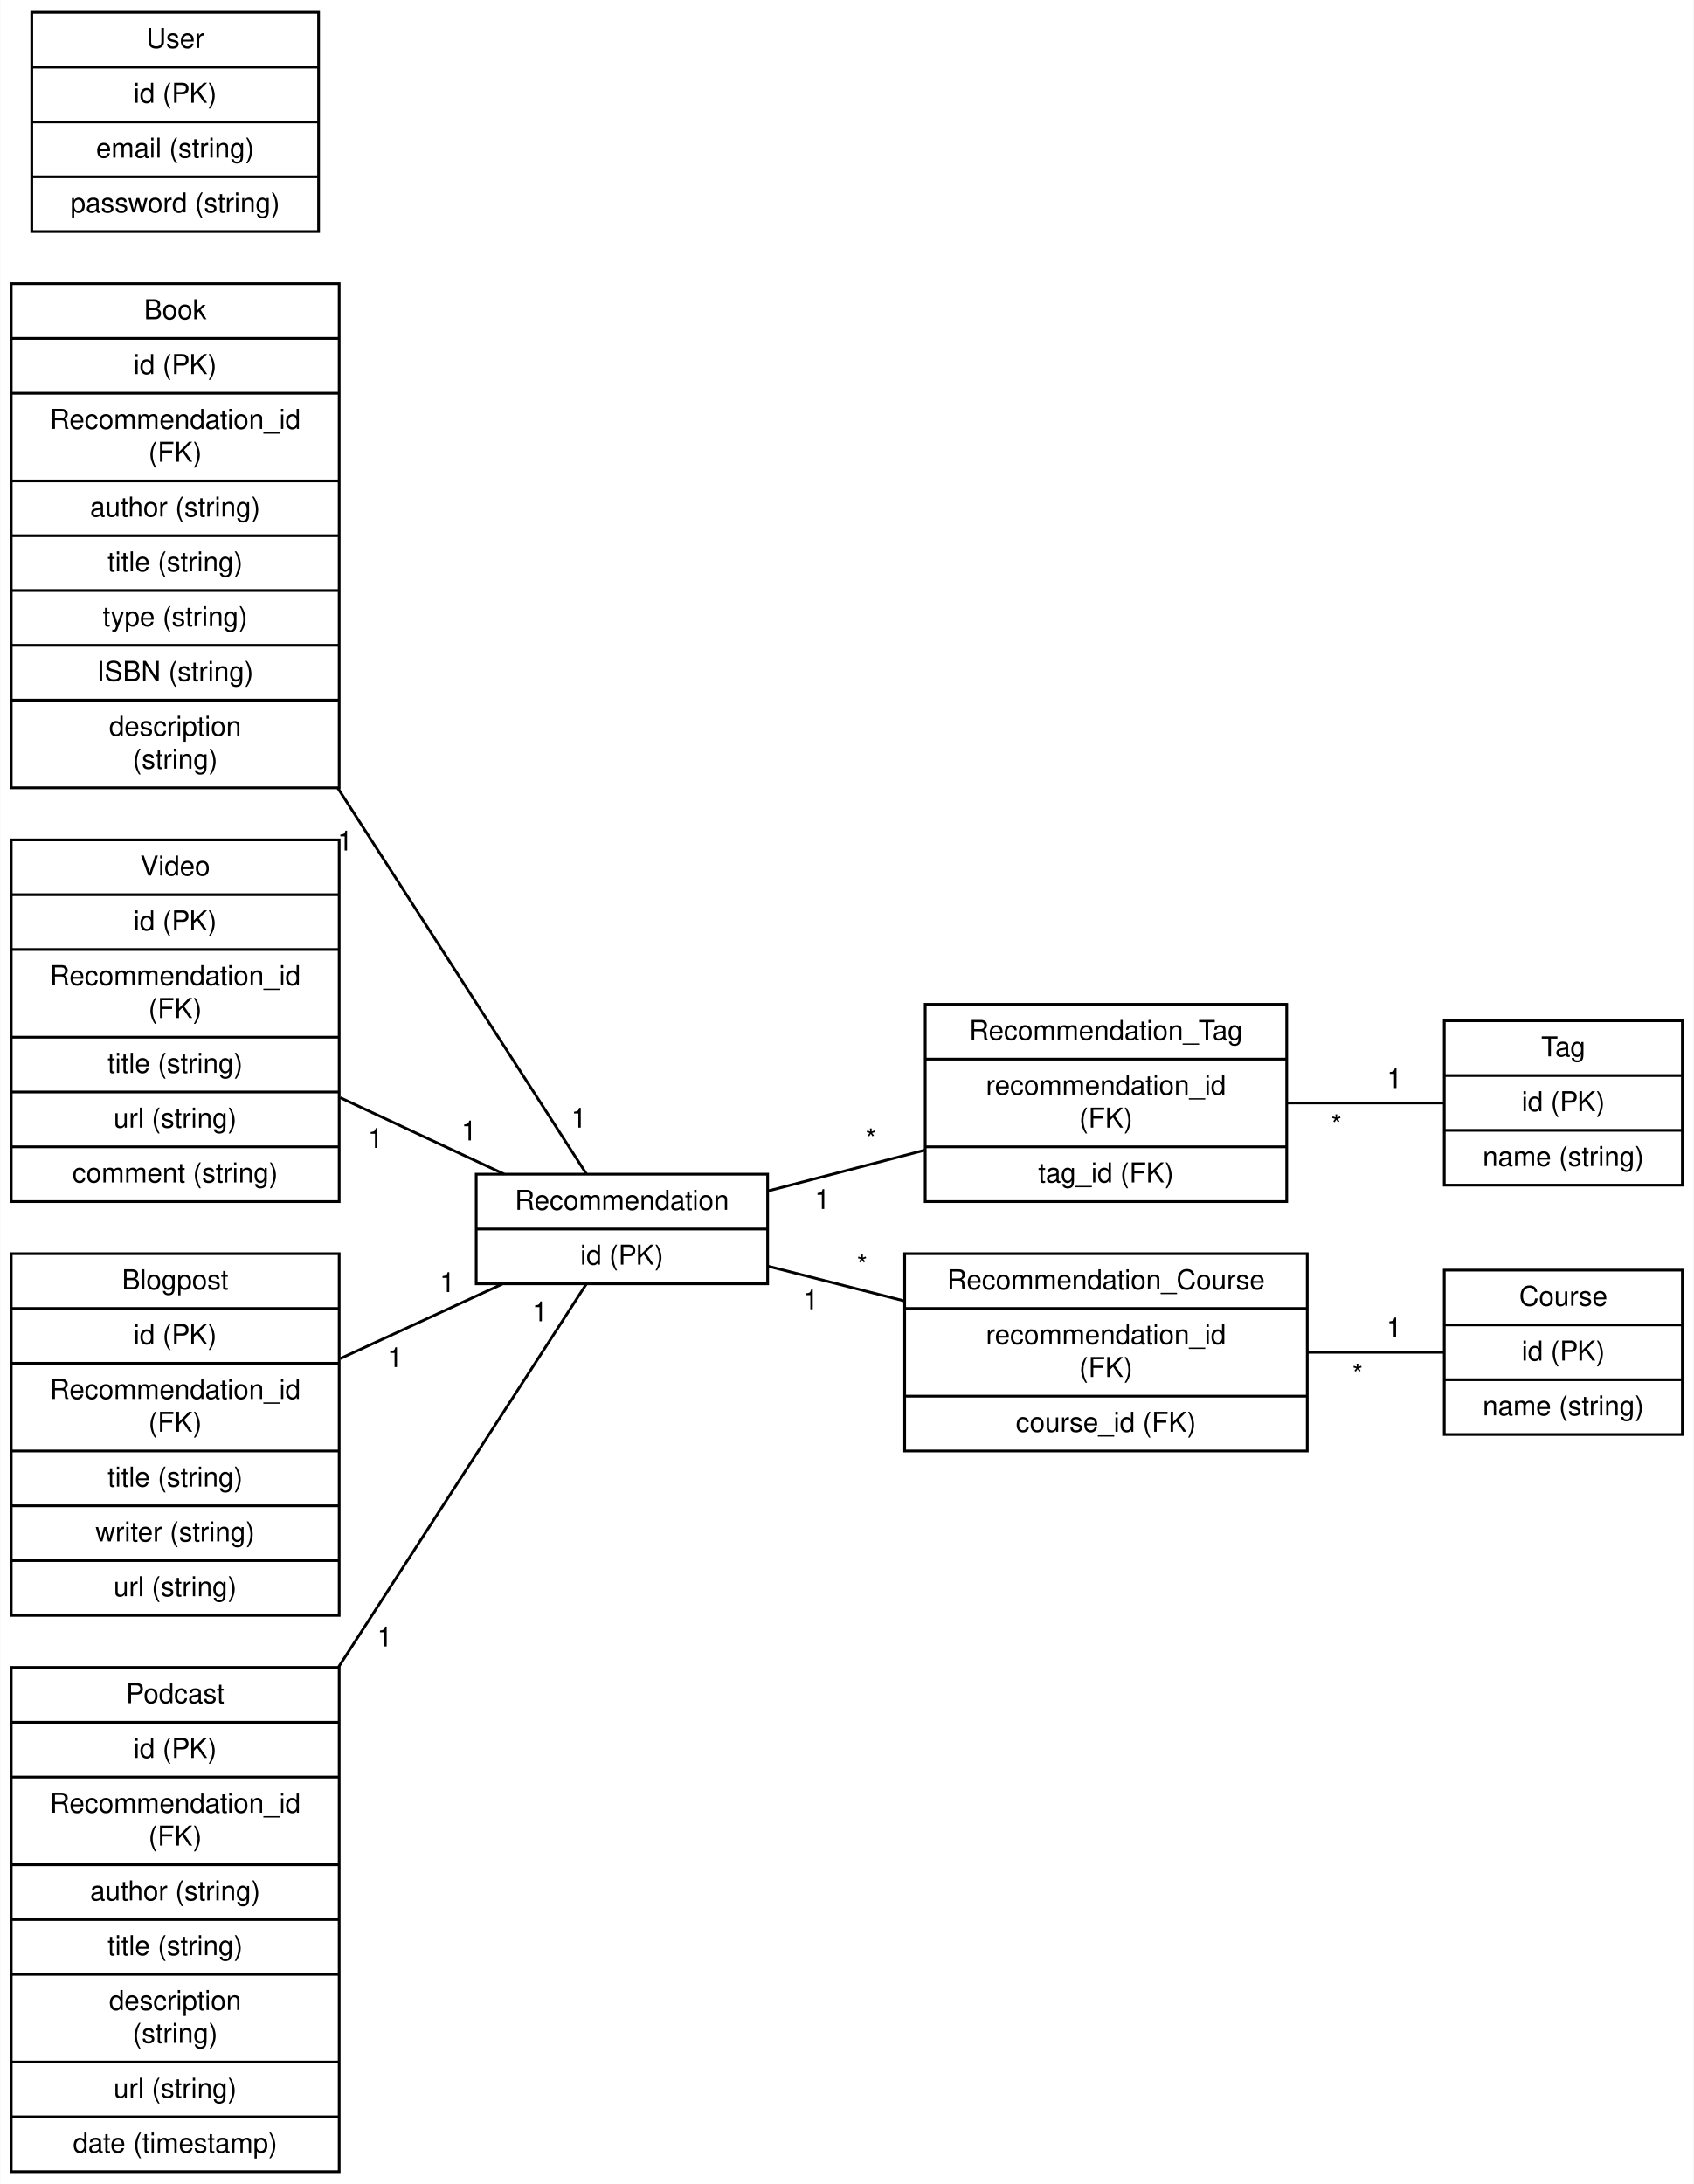
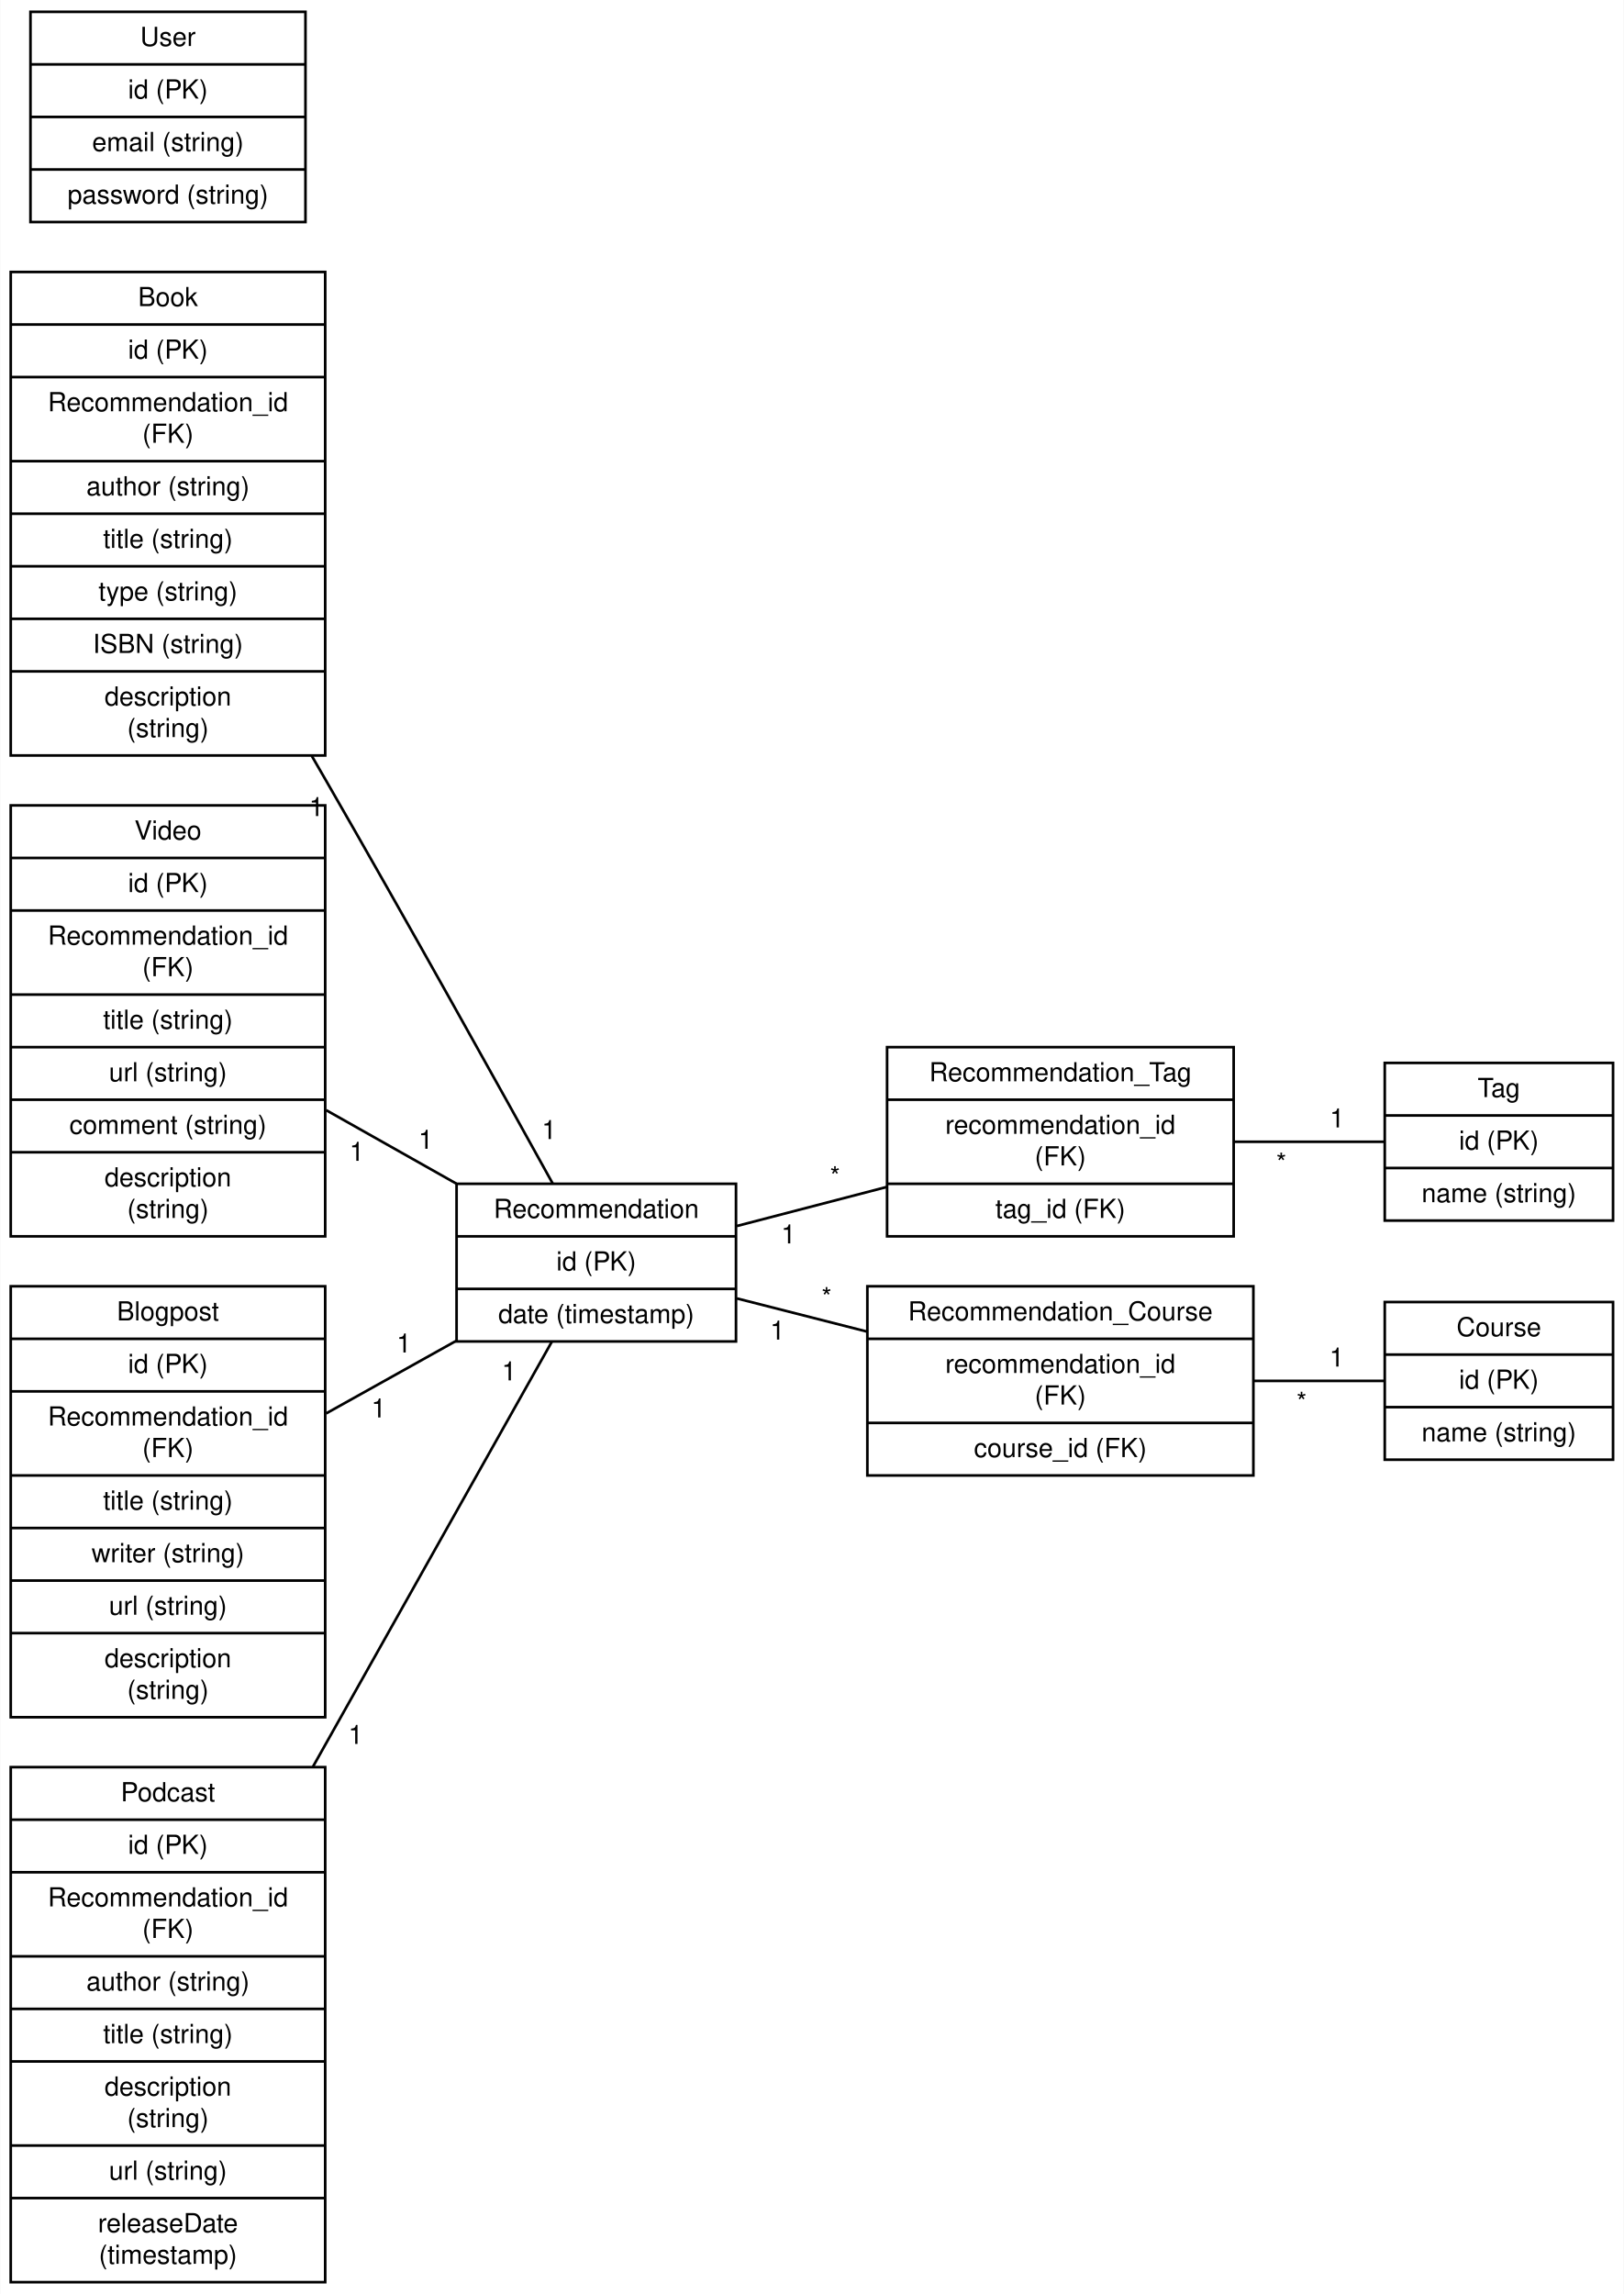
- <svg xmlns="http://www.w3.org/2000/svg" width="618pt" height="797pt" viewBox="0.00 0.00 617.83 797.00">
-   <g id="graph0" class="graph" transform="scale(1 1) rotate(0) translate(4 793)">
-     <polygon fill="#ffffff" stroke="transparent" points="-4,4 -4,-793 613.829,-793 613.829,4 -4,4" />
+ <svg xmlns="http://www.w3.org/2000/svg" width="618pt" height="873pt" viewBox="0.00 0.00 617.83 873.00">
+   <g id="graph0" class="graph" transform="scale(1 1) rotate(0) translate(4 869)">
+     <polygon fill="#ffffff" stroke="transparent" points="-4,4 -4,-869 613.829,-869 613.829,4 -4,4" />
    <g id="node1" class="node">
-       <polygon fill="none" stroke="#000000" points="169.684,-324.5 169.684,-364.5 276.031,-364.5 276.031,-324.5 169.684,-324.5" />
-       <text text-anchor="middle" x="222.857" y="-351.5" font-family="Helvetica,sans-Serif" font-size="10.00" fill="#000000">Recommendation</text>
-       <polyline fill="none" stroke="#000000" points="169.684,-344.5 276.031,-344.5 " />
-       <text text-anchor="middle" x="222.857" y="-331.5" font-family="Helvetica,sans-Serif" font-size="10.00" fill="#000000">id (PK)</text>
+       <polygon fill="none" stroke="#000000" points="169.684,-358.5 169.684,-418.5 276.031,-418.5 276.031,-358.5 169.684,-358.5" />
+       <text text-anchor="middle" x="222.857" y="-405.5" font-family="Helvetica,sans-Serif" font-size="10.00" fill="#000000">Recommendation</text>
+       <polyline fill="none" stroke="#000000" points="169.684,-398.5 276.031,-398.5 " />
+       <text text-anchor="middle" x="222.857" y="-385.5" font-family="Helvetica,sans-Serif" font-size="10.00" fill="#000000">id (PK) </text>
+       <polyline fill="none" stroke="#000000" points="169.684,-378.5 276.031,-378.5 " />
+       <text text-anchor="middle" x="222.857" y="-365.5" font-family="Helvetica,sans-Serif" font-size="10.00" fill="#000000">date (timestamp)</text>
    </g>
    <g id="node9" class="node">
-       <polygon fill="none" stroke="#000000" points="333.53,-354.5 333.53,-426.5 465.442,-426.5 465.442,-354.5 333.53,-354.5" />
-       <text text-anchor="middle" x="399.486" y="-413.5" font-family="Helvetica,sans-Serif" font-size="10.00" fill="#000000">Recommendation_Tag </text>
-       <polyline fill="none" stroke="#000000" points="333.53,-406.5 465.442,-406.5 " />
-       <text text-anchor="middle" x="399.486" y="-393.5" font-family="Helvetica,sans-Serif" font-size="10.00" fill="#000000">recommendation_id</text>
-       <text text-anchor="middle" x="399.486" y="-381.5" font-family="Helvetica,sans-Serif" font-size="10.00" fill="#000000">(FK)</text>
-       <polyline fill="none" stroke="#000000" points="333.53,-374.5 465.442,-374.5 " />
-       <text text-anchor="middle" x="399.486" y="-361.5" font-family="Helvetica,sans-Serif" font-size="10.00" fill="#000000">tag_id (FK)</text>
+       <polygon fill="none" stroke="#000000" points="333.53,-398.5 333.53,-470.5 465.442,-470.5 465.442,-398.5 333.53,-398.5" />
+       <text text-anchor="middle" x="399.486" y="-457.5" font-family="Helvetica,sans-Serif" font-size="10.00" fill="#000000">Recommendation_Tag </text>
+       <polyline fill="none" stroke="#000000" points="333.53,-450.5 465.442,-450.5 " />
+       <text text-anchor="middle" x="399.486" y="-437.5" font-family="Helvetica,sans-Serif" font-size="10.00" fill="#000000">recommendation_id</text>
+       <text text-anchor="middle" x="399.486" y="-425.5" font-family="Helvetica,sans-Serif" font-size="10.00" fill="#000000">(FK)</text>
+       <polyline fill="none" stroke="#000000" points="333.53,-418.5 465.442,-418.5 " />
+       <text text-anchor="middle" x="399.486" y="-405.5" font-family="Helvetica,sans-Serif" font-size="10.00" fill="#000000">tag_id (FK)</text>
    </g>
    <g id="edge5" class="edge">
-       <path fill="none" stroke="#000000" d="M276.331,-358.426C294.303,-363.107 314.567,-368.384 333.391,-373.287" />
-       <text text-anchor="middle" x="313.72" y="-373.898" font-family="Helvetica,sans-Serif" font-size="10.00" fill="#000000">*</text>
-       <text text-anchor="middle" x="296.002" y="-351.815" font-family="Helvetica,sans-Serif" font-size="10.00" fill="#000000">1</text>
+       <path fill="none" stroke="#000000" d="M276.331,-402.426C294.303,-407.107 314.567,-412.384 333.391,-417.287" />
+       <text text-anchor="middle" x="313.72" y="-417.898" font-family="Helvetica,sans-Serif" font-size="10.00" fill="#000000">*</text>
+       <text text-anchor="middle" x="296.002" y="-395.815" font-family="Helvetica,sans-Serif" font-size="10.00" fill="#000000">1</text>
    </g>
    <g id="node10" class="node">
-       <polygon fill="none" stroke="#000000" points="326.031,-263.5 326.031,-335.5 472.941,-335.5 472.941,-263.5 326.031,-263.5" />
-       <text text-anchor="middle" x="399.486" y="-322.5" font-family="Helvetica,sans-Serif" font-size="10.00" fill="#000000">Recommendation_Course </text>
-       <polyline fill="none" stroke="#000000" points="326.031,-315.5 472.941,-315.5 " />
-       <text text-anchor="middle" x="399.486" y="-302.5" font-family="Helvetica,sans-Serif" font-size="10.00" fill="#000000">recommendation_id</text>
-       <text text-anchor="middle" x="399.486" y="-290.5" font-family="Helvetica,sans-Serif" font-size="10.00" fill="#000000">(FK)</text>
-       <polyline fill="none" stroke="#000000" points="326.031,-283.5 472.941,-283.5 " />
-       <text text-anchor="middle" x="399.486" y="-270.5" font-family="Helvetica,sans-Serif" font-size="10.00" fill="#000000">course_id (FK)</text>
+       <polygon fill="none" stroke="#000000" points="326.031,-307.5 326.031,-379.5 472.941,-379.5 472.941,-307.5 326.031,-307.5" />
+       <text text-anchor="middle" x="399.486" y="-366.5" font-family="Helvetica,sans-Serif" font-size="10.00" fill="#000000">Recommendation_Course </text>
+       <polyline fill="none" stroke="#000000" points="326.031,-359.5 472.941,-359.5 " />
+       <text text-anchor="middle" x="399.486" y="-346.5" font-family="Helvetica,sans-Serif" font-size="10.00" fill="#000000">recommendation_id</text>
+       <text text-anchor="middle" x="399.486" y="-334.5" font-family="Helvetica,sans-Serif" font-size="10.00" fill="#000000">(FK)</text>
+       <polyline fill="none" stroke="#000000" points="326.031,-327.5 472.941,-327.5 " />
+       <text text-anchor="middle" x="399.486" y="-314.5" font-family="Helvetica,sans-Serif" font-size="10.00" fill="#000000">course_id (FK)</text>
    </g>
    <g id="edge7" class="edge">
-       <path fill="none" stroke="#000000" d="M276.331,-330.876C291.968,-326.893 309.34,-322.467 325.988,-318.225" />
-       <text text-anchor="middle" x="310.51" y="-327.891" font-family="Helvetica,sans-Serif" font-size="10.00" fill="#000000">*</text>
-       <text text-anchor="middle" x="291.81" y="-315.211" font-family="Helvetica,sans-Serif" font-size="10.00" fill="#000000">1</text>
+       <path fill="none" stroke="#000000" d="M276.331,-374.876C291.968,-370.893 309.34,-366.467 325.988,-362.225" />
+       <text text-anchor="middle" x="310.51" y="-371.891" font-family="Helvetica,sans-Serif" font-size="10.00" fill="#000000">*</text>
+       <text text-anchor="middle" x="291.81" y="-359.211" font-family="Helvetica,sans-Serif" font-size="10.00" fill="#000000">1</text>
    </g>
    <g id="node2" class="node">
-       <polygon fill="none" stroke="#000000" points="522.941,-360.5 522.941,-420.5 609.829,-420.5 609.829,-360.5 522.941,-360.5" />
-       <text text-anchor="middle" x="566.385" y="-407.5" font-family="Helvetica,sans-Serif" font-size="10.00" fill="#000000">Tag</text>
-       <polyline fill="none" stroke="#000000" points="522.941,-400.5 609.829,-400.5 " />
-       <text text-anchor="middle" x="566.385" y="-387.5" font-family="Helvetica,sans-Serif" font-size="10.00" fill="#000000">id (PK) </text>
-       <polyline fill="none" stroke="#000000" points="522.941,-380.5 609.829,-380.5 " />
-       <text text-anchor="middle" x="566.385" y="-367.5" font-family="Helvetica,sans-Serif" font-size="10.00" fill="#000000">name (string)</text>
+       <polygon fill="none" stroke="#000000" points="522.941,-404.5 522.941,-464.5 609.829,-464.5 609.829,-404.5 522.941,-404.5" />
+       <text text-anchor="middle" x="566.385" y="-451.5" font-family="Helvetica,sans-Serif" font-size="10.00" fill="#000000">Tag</text>
+       <polyline fill="none" stroke="#000000" points="522.941,-444.5 609.829,-444.5 " />
+       <text text-anchor="middle" x="566.385" y="-431.5" font-family="Helvetica,sans-Serif" font-size="10.00" fill="#000000">id (PK) </text>
+       <polyline fill="none" stroke="#000000" points="522.941,-424.5 609.829,-424.5 " />
+       <text text-anchor="middle" x="566.385" y="-411.5" font-family="Helvetica,sans-Serif" font-size="10.00" fill="#000000">name (string)</text>
    </g>
    <g id="node3" class="node">
-       <polygon fill="none" stroke="#000000" points="522.941,-269.5 522.941,-329.5 609.829,-329.5 609.829,-269.5 522.941,-269.5" />
-       <text text-anchor="middle" x="566.385" y="-316.5" font-family="Helvetica,sans-Serif" font-size="10.00" fill="#000000">Course</text>
-       <polyline fill="none" stroke="#000000" points="522.941,-309.5 609.829,-309.5 " />
-       <text text-anchor="middle" x="566.385" y="-296.5" font-family="Helvetica,sans-Serif" font-size="10.00" fill="#000000">id (PK) </text>
-       <polyline fill="none" stroke="#000000" points="522.941,-289.5 609.829,-289.5 " />
-       <text text-anchor="middle" x="566.385" y="-276.5" font-family="Helvetica,sans-Serif" font-size="10.00" fill="#000000">name (string)</text>
+       <polygon fill="none" stroke="#000000" points="522.941,-313.5 522.941,-373.5 609.829,-373.5 609.829,-313.5 522.941,-313.5" />
+       <text text-anchor="middle" x="566.385" y="-360.5" font-family="Helvetica,sans-Serif" font-size="10.00" fill="#000000">Course</text>
+       <polyline fill="none" stroke="#000000" points="522.941,-353.5 609.829,-353.5 " />
+       <text text-anchor="middle" x="566.385" y="-340.5" font-family="Helvetica,sans-Serif" font-size="10.00" fill="#000000">id (PK) </text>
+       <polyline fill="none" stroke="#000000" points="522.941,-333.5 609.829,-333.5 " />
+       <text text-anchor="middle" x="566.385" y="-320.5" font-family="Helvetica,sans-Serif" font-size="10.00" fill="#000000">name (string)</text>
    </g>
    <g id="node4" class="node">
-       <polygon fill="none" stroke="#000000" points="0,-505.5 0,-689.5 119.684,-689.5 119.684,-505.5 0,-505.5" />
-       <text text-anchor="middle" x="59.842" y="-676.5" font-family="Helvetica,sans-Serif" font-size="10.00" fill="#000000">Book</text>
-       <polyline fill="none" stroke="#000000" points="0,-669.5 119.684,-669.5 " />
-       <text text-anchor="middle" x="59.842" y="-656.5" font-family="Helvetica,sans-Serif" font-size="10.00" fill="#000000">id (PK) </text>
-       <polyline fill="none" stroke="#000000" points="0,-649.5 119.684,-649.5 " />
-       <text text-anchor="middle" x="59.842" y="-636.5" font-family="Helvetica,sans-Serif" font-size="10.00" fill="#000000">Recommendation_id</text>
-       <text text-anchor="middle" x="59.842" y="-624.5" font-family="Helvetica,sans-Serif" font-size="10.00" fill="#000000">(FK) </text>
-       <polyline fill="none" stroke="#000000" points="0,-617.5 119.684,-617.5 " />
-       <text text-anchor="middle" x="59.842" y="-604.5" font-family="Helvetica,sans-Serif" font-size="10.00" fill="#000000">author (string) </text>
-       <polyline fill="none" stroke="#000000" points="0,-597.5 119.684,-597.5 " />
-       <text text-anchor="middle" x="59.842" y="-584.5" font-family="Helvetica,sans-Serif" font-size="10.00" fill="#000000">title (string) </text>
-       <polyline fill="none" stroke="#000000" points="0,-577.5 119.684,-577.5 " />
-       <text text-anchor="middle" x="59.842" y="-564.5" font-family="Helvetica,sans-Serif" font-size="10.00" fill="#000000">type (string) </text>
-       <polyline fill="none" stroke="#000000" points="0,-557.5 119.684,-557.5 " />
-       <text text-anchor="middle" x="59.842" y="-544.5" font-family="Helvetica,sans-Serif" font-size="10.00" fill="#000000">ISBN (string) </text>
-       <polyline fill="none" stroke="#000000" points="0,-537.5 119.684,-537.5 " />
-       <text text-anchor="middle" x="59.842" y="-524.5" font-family="Helvetica,sans-Serif" font-size="10.00" fill="#000000">description</text>
-       <text text-anchor="middle" x="59.842" y="-512.5" font-family="Helvetica,sans-Serif" font-size="10.00" fill="#000000">(string)</text>
+       <polygon fill="none" stroke="#000000" points="0,-581.5 0,-765.5 119.684,-765.5 119.684,-581.5 0,-581.5" />
+       <text text-anchor="middle" x="59.842" y="-752.5" font-family="Helvetica,sans-Serif" font-size="10.00" fill="#000000">Book</text>
+       <polyline fill="none" stroke="#000000" points="0,-745.5 119.684,-745.5 " />
+       <text text-anchor="middle" x="59.842" y="-732.5" font-family="Helvetica,sans-Serif" font-size="10.00" fill="#000000">id (PK) </text>
+       <polyline fill="none" stroke="#000000" points="0,-725.5 119.684,-725.5 " />
+       <text text-anchor="middle" x="59.842" y="-712.5" font-family="Helvetica,sans-Serif" font-size="10.00" fill="#000000">Recommendation_id</text>
+       <text text-anchor="middle" x="59.842" y="-700.5" font-family="Helvetica,sans-Serif" font-size="10.00" fill="#000000">(FK) </text>
+       <polyline fill="none" stroke="#000000" points="0,-693.5 119.684,-693.5 " />
+       <text text-anchor="middle" x="59.842" y="-680.5" font-family="Helvetica,sans-Serif" font-size="10.00" fill="#000000">author (string) </text>
+       <polyline fill="none" stroke="#000000" points="0,-673.5 119.684,-673.5 " />
+       <text text-anchor="middle" x="59.842" y="-660.5" font-family="Helvetica,sans-Serif" font-size="10.00" fill="#000000">title (string) </text>
+       <polyline fill="none" stroke="#000000" points="0,-653.5 119.684,-653.5 " />
+       <text text-anchor="middle" x="59.842" y="-640.5" font-family="Helvetica,sans-Serif" font-size="10.00" fill="#000000">type (string) </text>
+       <polyline fill="none" stroke="#000000" points="0,-633.5 119.684,-633.5 " />
+       <text text-anchor="middle" x="59.842" y="-620.5" font-family="Helvetica,sans-Serif" font-size="10.00" fill="#000000">ISBN (string) </text>
+       <polyline fill="none" stroke="#000000" points="0,-613.5 119.684,-613.5 " />
+       <text text-anchor="middle" x="59.842" y="-600.5" font-family="Helvetica,sans-Serif" font-size="10.00" fill="#000000">description</text>
+       <text text-anchor="middle" x="59.842" y="-588.5" font-family="Helvetica,sans-Serif" font-size="10.00" fill="#000000">(string)</text>
    </g>
    <g id="edge1" class="edge">
-       <path fill="none" stroke="#000000" d="M119.156,-505.445C152.11,-454.3 190.305,-395.022 209.856,-364.678" />
-       <text text-anchor="middle" x="207.143" y="-381.493" font-family="Helvetica,sans-Serif" font-size="10.00" fill="#000000">1</text>
-       <text text-anchor="middle" x="121.868" y="-482.63" font-family="Helvetica,sans-Serif" font-size="10.00" fill="#000000">1</text>
+       <path fill="none" stroke="#000000" d="M114.56,-581.355C116.293,-578.371 118.004,-575.413 119.684,-572.5 150.78,-518.561 186.074,-455.12 206.278,-418.582" />
+       <text text-anchor="middle" x="204.894" y="-435.534" font-family="Helvetica,sans-Serif" font-size="10.00" fill="#000000">1</text>
+       <text text-anchor="middle" x="116.35" y="-558.435" font-family="Helvetica,sans-Serif" font-size="10.00" fill="#000000">1</text>
    </g>
    <g id="node5" class="node">
-       <polygon fill="none" stroke="#000000" points="0,-354.5 0,-486.5 119.684,-486.5 119.684,-354.5 0,-354.5" />
-       <text text-anchor="middle" x="59.842" y="-473.5" font-family="Helvetica,sans-Serif" font-size="10.00" fill="#000000">Video</text>
-       <polyline fill="none" stroke="#000000" points="0,-466.5 119.684,-466.5 " />
-       <text text-anchor="middle" x="59.842" y="-453.5" font-family="Helvetica,sans-Serif" font-size="10.00" fill="#000000">id (PK) </text>
-       <polyline fill="none" stroke="#000000" points="0,-446.5 119.684,-446.5 " />
-       <text text-anchor="middle" x="59.842" y="-433.5" font-family="Helvetica,sans-Serif" font-size="10.00" fill="#000000">Recommendation_id</text>
-       <text text-anchor="middle" x="59.842" y="-421.5" font-family="Helvetica,sans-Serif" font-size="10.00" fill="#000000">(FK) </text>
-       <polyline fill="none" stroke="#000000" points="0,-414.5 119.684,-414.5 " />
-       <text text-anchor="middle" x="59.842" y="-401.5" font-family="Helvetica,sans-Serif" font-size="10.00" fill="#000000">title (string) </text>
-       <polyline fill="none" stroke="#000000" points="0,-394.5 119.684,-394.5 " />
-       <text text-anchor="middle" x="59.842" y="-381.5" font-family="Helvetica,sans-Serif" font-size="10.00" fill="#000000">url (string) </text>
-       <polyline fill="none" stroke="#000000" points="0,-374.5 119.684,-374.5 " />
-       <text text-anchor="middle" x="59.842" y="-361.5" font-family="Helvetica,sans-Serif" font-size="10.00" fill="#000000">comment (string)</text>
+       <polygon fill="none" stroke="#000000" points="0,-398.5 0,-562.5 119.684,-562.5 119.684,-398.5 0,-398.5" />
+       <text text-anchor="middle" x="59.842" y="-549.5" font-family="Helvetica,sans-Serif" font-size="10.00" fill="#000000">Video</text>
+       <polyline fill="none" stroke="#000000" points="0,-542.5 119.684,-542.5 " />
+       <text text-anchor="middle" x="59.842" y="-529.5" font-family="Helvetica,sans-Serif" font-size="10.00" fill="#000000">id (PK) </text>
+       <polyline fill="none" stroke="#000000" points="0,-522.5 119.684,-522.5 " />
+       <text text-anchor="middle" x="59.842" y="-509.5" font-family="Helvetica,sans-Serif" font-size="10.00" fill="#000000">Recommendation_id</text>
+       <text text-anchor="middle" x="59.842" y="-497.5" font-family="Helvetica,sans-Serif" font-size="10.00" fill="#000000">(FK) </text>
+       <polyline fill="none" stroke="#000000" points="0,-490.5 119.684,-490.5 " />
+       <text text-anchor="middle" x="59.842" y="-477.5" font-family="Helvetica,sans-Serif" font-size="10.00" fill="#000000">title (string) </text>
+       <polyline fill="none" stroke="#000000" points="0,-470.5 119.684,-470.5 " />
+       <text text-anchor="middle" x="59.842" y="-457.5" font-family="Helvetica,sans-Serif" font-size="10.00" fill="#000000">url (string) </text>
+       <polyline fill="none" stroke="#000000" points="0,-450.5 119.684,-450.5 " />
+       <text text-anchor="middle" x="59.842" y="-437.5" font-family="Helvetica,sans-Serif" font-size="10.00" fill="#000000">comment (string) </text>
+       <polyline fill="none" stroke="#000000" points="0,-430.5 119.684,-430.5 " />
+       <text text-anchor="middle" x="59.842" y="-417.5" font-family="Helvetica,sans-Serif" font-size="10.00" fill="#000000">description</text>
+       <text text-anchor="middle" x="59.842" y="-405.5" font-family="Helvetica,sans-Serif" font-size="10.00" fill="#000000">(string)</text>
    </g>
    <g id="edge2" class="edge">
-       <path fill="none" stroke="#000000" d="M120.08,-392.416C139.942,-383.156 161.617,-373.051 179.92,-364.518" />
-       <text text-anchor="middle" x="167.063" y="-376.838" font-family="Helvetica,sans-Serif" font-size="10.00" fill="#000000">1</text>
-       <text text-anchor="middle" x="132.937" y="-374.096" font-family="Helvetica,sans-Serif" font-size="10.00" fill="#000000">1</text>
+       <path fill="none" stroke="#000000" d="M120.08,-446.504C136.315,-437.342 153.76,-427.496 169.585,-418.565" />
+       <text text-anchor="middle" x="157.954" y="-431.835" font-family="Helvetica,sans-Serif" font-size="10.00" fill="#000000">1</text>
+       <text text-anchor="middle" x="131.711" y="-427.234" font-family="Helvetica,sans-Serif" font-size="10.00" fill="#000000">1</text>
    </g>
    <g id="node6" class="node">
-       <polygon fill="none" stroke="#000000" points="0,-203.5 0,-335.5 119.684,-335.5 119.684,-203.5 0,-203.5" />
-       <text text-anchor="middle" x="59.842" y="-322.5" font-family="Helvetica,sans-Serif" font-size="10.00" fill="#000000">Blogpost</text>
-       <polyline fill="none" stroke="#000000" points="0,-315.5 119.684,-315.5 " />
-       <text text-anchor="middle" x="59.842" y="-302.5" font-family="Helvetica,sans-Serif" font-size="10.00" fill="#000000">id (PK) </text>
-       <polyline fill="none" stroke="#000000" points="0,-295.5 119.684,-295.5 " />
-       <text text-anchor="middle" x="59.842" y="-282.5" font-family="Helvetica,sans-Serif" font-size="10.00" fill="#000000">Recommendation_id</text>
-       <text text-anchor="middle" x="59.842" y="-270.5" font-family="Helvetica,sans-Serif" font-size="10.00" fill="#000000">(FK) </text>
-       <polyline fill="none" stroke="#000000" points="0,-263.5 119.684,-263.5 " />
-       <text text-anchor="middle" x="59.842" y="-250.5" font-family="Helvetica,sans-Serif" font-size="10.00" fill="#000000">title (string) </text>
-       <polyline fill="none" stroke="#000000" points="0,-243.5 119.684,-243.5 " />
-       <text text-anchor="middle" x="59.842" y="-230.5" font-family="Helvetica,sans-Serif" font-size="10.00" fill="#000000">writer (string) </text>
-       <polyline fill="none" stroke="#000000" points="0,-223.5 119.684,-223.5 " />
-       <text text-anchor="middle" x="59.842" y="-210.5" font-family="Helvetica,sans-Serif" font-size="10.00" fill="#000000">url (string)</text>
+       <polygon fill="none" stroke="#000000" points="0,-215.5 0,-379.5 119.684,-379.5 119.684,-215.5 0,-215.5" />
+       <text text-anchor="middle" x="59.842" y="-366.5" font-family="Helvetica,sans-Serif" font-size="10.00" fill="#000000">Blogpost</text>
+       <polyline fill="none" stroke="#000000" points="0,-359.5 119.684,-359.5 " />
+       <text text-anchor="middle" x="59.842" y="-346.5" font-family="Helvetica,sans-Serif" font-size="10.00" fill="#000000">id (PK) </text>
+       <polyline fill="none" stroke="#000000" points="0,-339.5 119.684,-339.5 " />
+       <text text-anchor="middle" x="59.842" y="-326.5" font-family="Helvetica,sans-Serif" font-size="10.00" fill="#000000">Recommendation_id</text>
+       <text text-anchor="middle" x="59.842" y="-314.5" font-family="Helvetica,sans-Serif" font-size="10.00" fill="#000000">(FK) </text>
+       <polyline fill="none" stroke="#000000" points="0,-307.5 119.684,-307.5 " />
+       <text text-anchor="middle" x="59.842" y="-294.5" font-family="Helvetica,sans-Serif" font-size="10.00" fill="#000000">title (string) </text>
+       <polyline fill="none" stroke="#000000" points="0,-287.5 119.684,-287.5 " />
+       <text text-anchor="middle" x="59.842" y="-274.5" font-family="Helvetica,sans-Serif" font-size="10.00" fill="#000000">writer (string) </text>
+       <polyline fill="none" stroke="#000000" points="0,-267.5 119.684,-267.5 " />
+       <text text-anchor="middle" x="59.842" y="-254.5" font-family="Helvetica,sans-Serif" font-size="10.00" fill="#000000">url (string) </text>
+       <polyline fill="none" stroke="#000000" points="0,-247.5 119.684,-247.5 " />
+       <text text-anchor="middle" x="59.842" y="-234.5" font-family="Helvetica,sans-Serif" font-size="10.00" fill="#000000">description</text>
+       <text text-anchor="middle" x="59.842" y="-222.5" font-family="Helvetica,sans-Serif" font-size="10.00" fill="#000000">(string)</text>
    </g>
    <g id="edge3" class="edge">
-       <path fill="none" stroke="#000000" d="M120.08,-297.214C139.67,-306.227 161.024,-316.052 179.166,-324.398" />
-       <text text-anchor="middle" x="159.166" y="-321.501" font-family="Helvetica,sans-Serif" font-size="10.00" fill="#000000">1</text>
-       <text text-anchor="middle" x="140.079" y="-294.112" font-family="Helvetica,sans-Serif" font-size="10.00" fill="#000000">1</text>
+       <path fill="none" stroke="#000000" d="M120.08,-331.127C136.315,-340.189 153.76,-349.928 169.585,-358.762" />
+       <text text-anchor="middle" x="149.638" y="-354.307" font-family="Helvetica,sans-Serif" font-size="10.00" fill="#000000">1</text>
+       <text text-anchor="middle" x="140.027" y="-329.581" font-family="Helvetica,sans-Serif" font-size="10.00" fill="#000000">1</text>
    </g>
    <g id="node7" class="node">
-       <polygon fill="none" stroke="#000000" points="0,-.5 0,-184.5 119.684,-184.5 119.684,-.5 0,-.5" />
-       <text text-anchor="middle" x="59.842" y="-171.5" font-family="Helvetica,sans-Serif" font-size="10.00" fill="#000000">Podcast</text>
-       <polyline fill="none" stroke="#000000" points="0,-164.5 119.684,-164.5 " />
-       <text text-anchor="middle" x="59.842" y="-151.5" font-family="Helvetica,sans-Serif" font-size="10.00" fill="#000000">id (PK)</text>
-       <polyline fill="none" stroke="#000000" points="0,-144.5 119.684,-144.5 " />
-       <text text-anchor="middle" x="59.842" y="-131.5" font-family="Helvetica,sans-Serif" font-size="10.00" fill="#000000">Recommendation_id</text>
-       <text text-anchor="middle" x="59.842" y="-119.5" font-family="Helvetica,sans-Serif" font-size="10.00" fill="#000000">(FK) </text>
-       <polyline fill="none" stroke="#000000" points="0,-112.5 119.684,-112.5 " />
-       <text text-anchor="middle" x="59.842" y="-99.5" font-family="Helvetica,sans-Serif" font-size="10.00" fill="#000000">author (string)</text>
-       <polyline fill="none" stroke="#000000" points="0,-92.5 119.684,-92.5 " />
-       <text text-anchor="middle" x="59.842" y="-79.5" font-family="Helvetica,sans-Serif" font-size="10.00" fill="#000000">title (string)</text>
-       <polyline fill="none" stroke="#000000" points="0,-72.5 119.684,-72.5 " />
-       <text text-anchor="middle" x="59.842" y="-59.5" font-family="Helvetica,sans-Serif" font-size="10.00" fill="#000000">description</text>
-       <text text-anchor="middle" x="59.842" y="-47.5" font-family="Helvetica,sans-Serif" font-size="10.00" fill="#000000">(string)</text>
-       <polyline fill="none" stroke="#000000" points="0,-40.5 119.684,-40.5 " />
-       <text text-anchor="middle" x="59.842" y="-27.5" font-family="Helvetica,sans-Serif" font-size="10.00" fill="#000000">url (string) </text>
-       <polyline fill="none" stroke="#000000" points="0,-20.5 119.684,-20.5 " />
-       <text text-anchor="middle" x="59.842" y="-7.5" font-family="Helvetica,sans-Serif" font-size="10.00" fill="#000000">date (timestamp)</text>
+       <polygon fill="none" stroke="#000000" points="0,-.5 0,-196.5 119.684,-196.5 119.684,-.5 0,-.5" />
+       <text text-anchor="middle" x="59.842" y="-183.5" font-family="Helvetica,sans-Serif" font-size="10.00" fill="#000000">Podcast</text>
+       <polyline fill="none" stroke="#000000" points="0,-176.5 119.684,-176.5 " />
+       <text text-anchor="middle" x="59.842" y="-163.5" font-family="Helvetica,sans-Serif" font-size="10.00" fill="#000000">id (PK)</text>
+       <polyline fill="none" stroke="#000000" points="0,-156.5 119.684,-156.5 " />
+       <text text-anchor="middle" x="59.842" y="-143.5" font-family="Helvetica,sans-Serif" font-size="10.00" fill="#000000">Recommendation_id</text>
+       <text text-anchor="middle" x="59.842" y="-131.5" font-family="Helvetica,sans-Serif" font-size="10.00" fill="#000000">(FK) </text>
+       <polyline fill="none" stroke="#000000" points="0,-124.5 119.684,-124.5 " />
+       <text text-anchor="middle" x="59.842" y="-111.5" font-family="Helvetica,sans-Serif" font-size="10.00" fill="#000000">author (string)</text>
+       <polyline fill="none" stroke="#000000" points="0,-104.5 119.684,-104.5 " />
+       <text text-anchor="middle" x="59.842" y="-91.5" font-family="Helvetica,sans-Serif" font-size="10.00" fill="#000000">title (string)</text>
+       <polyline fill="none" stroke="#000000" points="0,-84.5 119.684,-84.5 " />
+       <text text-anchor="middle" x="59.842" y="-71.5" font-family="Helvetica,sans-Serif" font-size="10.00" fill="#000000">description</text>
+       <text text-anchor="middle" x="59.842" y="-59.5" font-family="Helvetica,sans-Serif" font-size="10.00" fill="#000000">(string)</text>
+       <polyline fill="none" stroke="#000000" points="0,-52.5 119.684,-52.5 " />
+       <text text-anchor="middle" x="59.842" y="-39.5" font-family="Helvetica,sans-Serif" font-size="10.00" fill="#000000">url (string) </text>
+       <polyline fill="none" stroke="#000000" points="0,-32.5 119.684,-32.5 " />
+       <text text-anchor="middle" x="59.842" y="-19.5" font-family="Helvetica,sans-Serif" font-size="10.00" fill="#000000">releaseDate</text>
+       <text text-anchor="middle" x="59.842" y="-7.5" font-family="Helvetica,sans-Serif" font-size="10.00" fill="#000000">(timestamp)</text>
    </g>
    <g id="edge4" class="edge">
-       <path fill="none" stroke="#000000" d="M119.386,-184.548C152.311,-235.445 190.403,-294.329 209.896,-324.463" />
-       <text text-anchor="middle" x="192.954" y="-310.835" font-family="Helvetica,sans-Serif" font-size="10.00" fill="#000000">1</text>
-       <text text-anchor="middle" x="136.328" y="-192.176" font-family="Helvetica,sans-Serif" font-size="10.00" fill="#000000">1</text>
+       <path fill="none" stroke="#000000" d="M115.032,-196.681C146.806,-253.206 184.558,-320.366 205.911,-358.354" />
+       <text text-anchor="middle" x="189.661" y="-343.695" font-family="Helvetica,sans-Serif" font-size="10.00" fill="#000000">1</text>
+       <text text-anchor="middle" x="131.282" y="-205.34" font-family="Helvetica,sans-Serif" font-size="10.00" fill="#000000">1</text>
    </g>
    <g id="node8" class="node">
-       <polygon fill="none" stroke="#000000" points="7.509,-708.5 7.509,-788.5 112.175,-788.5 112.175,-708.5 7.509,-708.5" />
-       <text text-anchor="middle" x="59.842" y="-775.5" font-family="Helvetica,sans-Serif" font-size="10.00" fill="#000000">User</text>
-       <polyline fill="none" stroke="#000000" points="7.509,-768.5 112.175,-768.5 " />
-       <text text-anchor="middle" x="59.842" y="-755.5" font-family="Helvetica,sans-Serif" font-size="10.00" fill="#000000">id (PK) </text>
-       <polyline fill="none" stroke="#000000" points="7.509,-748.5 112.175,-748.5 " />
-       <text text-anchor="middle" x="59.842" y="-735.5" font-family="Helvetica,sans-Serif" font-size="10.00" fill="#000000">email (string) </text>
-       <polyline fill="none" stroke="#000000" points="7.509,-728.5 112.175,-728.5 " />
-       <text text-anchor="middle" x="59.842" y="-715.5" font-family="Helvetica,sans-Serif" font-size="10.00" fill="#000000">password (string)</text>
+       <polygon fill="none" stroke="#000000" points="7.509,-784.5 7.509,-864.5 112.175,-864.5 112.175,-784.5 7.509,-784.5" />
+       <text text-anchor="middle" x="59.842" y="-851.5" font-family="Helvetica,sans-Serif" font-size="10.00" fill="#000000">User</text>
+       <polyline fill="none" stroke="#000000" points="7.509,-844.5 112.175,-844.5 " />
+       <text text-anchor="middle" x="59.842" y="-831.5" font-family="Helvetica,sans-Serif" font-size="10.00" fill="#000000">id (PK) </text>
+       <polyline fill="none" stroke="#000000" points="7.509,-824.5 112.175,-824.5 " />
+       <text text-anchor="middle" x="59.842" y="-811.5" font-family="Helvetica,sans-Serif" font-size="10.00" fill="#000000">email (string) </text>
+       <polyline fill="none" stroke="#000000" points="7.509,-804.5 112.175,-804.5 " />
+       <text text-anchor="middle" x="59.842" y="-791.5" font-family="Helvetica,sans-Serif" font-size="10.00" fill="#000000">password (string)</text>
    </g>
    <g id="edge6" class="edge">
-       <path fill="none" stroke="#000000" d="M465.449,-390.5C484.765,-390.5 505.391,-390.5 522.929,-390.5" />
-       <text text-anchor="middle" x="504.803" y="-395.952" font-family="Helvetica,sans-Serif" font-size="10.00" fill="#000000">1</text>
-       <text text-anchor="middle" x="483.575" y="-379.048" font-family="Helvetica,sans-Serif" font-size="10.00" fill="#000000">*</text>
+       <path fill="none" stroke="#000000" d="M465.449,-434.5C484.765,-434.5 505.391,-434.5 522.929,-434.5" />
+       <text text-anchor="middle" x="504.803" y="-439.952" font-family="Helvetica,sans-Serif" font-size="10.00" fill="#000000">1</text>
+       <text text-anchor="middle" x="483.575" y="-423.048" font-family="Helvetica,sans-Serif" font-size="10.00" fill="#000000">*</text>
    </g>
    <g id="edge8" class="edge">
-       <path fill="none" stroke="#000000" d="M473.176,-299.5C490.117,-299.5 507.602,-299.5 522.786,-299.5" />
-       <text text-anchor="middle" x="504.66" y="-304.952" font-family="Helvetica,sans-Serif" font-size="10.00" fill="#000000">1</text>
-       <text text-anchor="middle" x="491.302" y="-288.048" font-family="Helvetica,sans-Serif" font-size="10.00" fill="#000000">*</text>
+       <path fill="none" stroke="#000000" d="M473.176,-343.5C490.117,-343.5 507.602,-343.5 522.786,-343.5" />
+       <text text-anchor="middle" x="504.66" y="-348.952" font-family="Helvetica,sans-Serif" font-size="10.00" fill="#000000">1</text>
+       <text text-anchor="middle" x="491.302" y="-332.048" font-family="Helvetica,sans-Serif" font-size="10.00" fill="#000000">*</text>
    </g>
  </g>
</svg>
